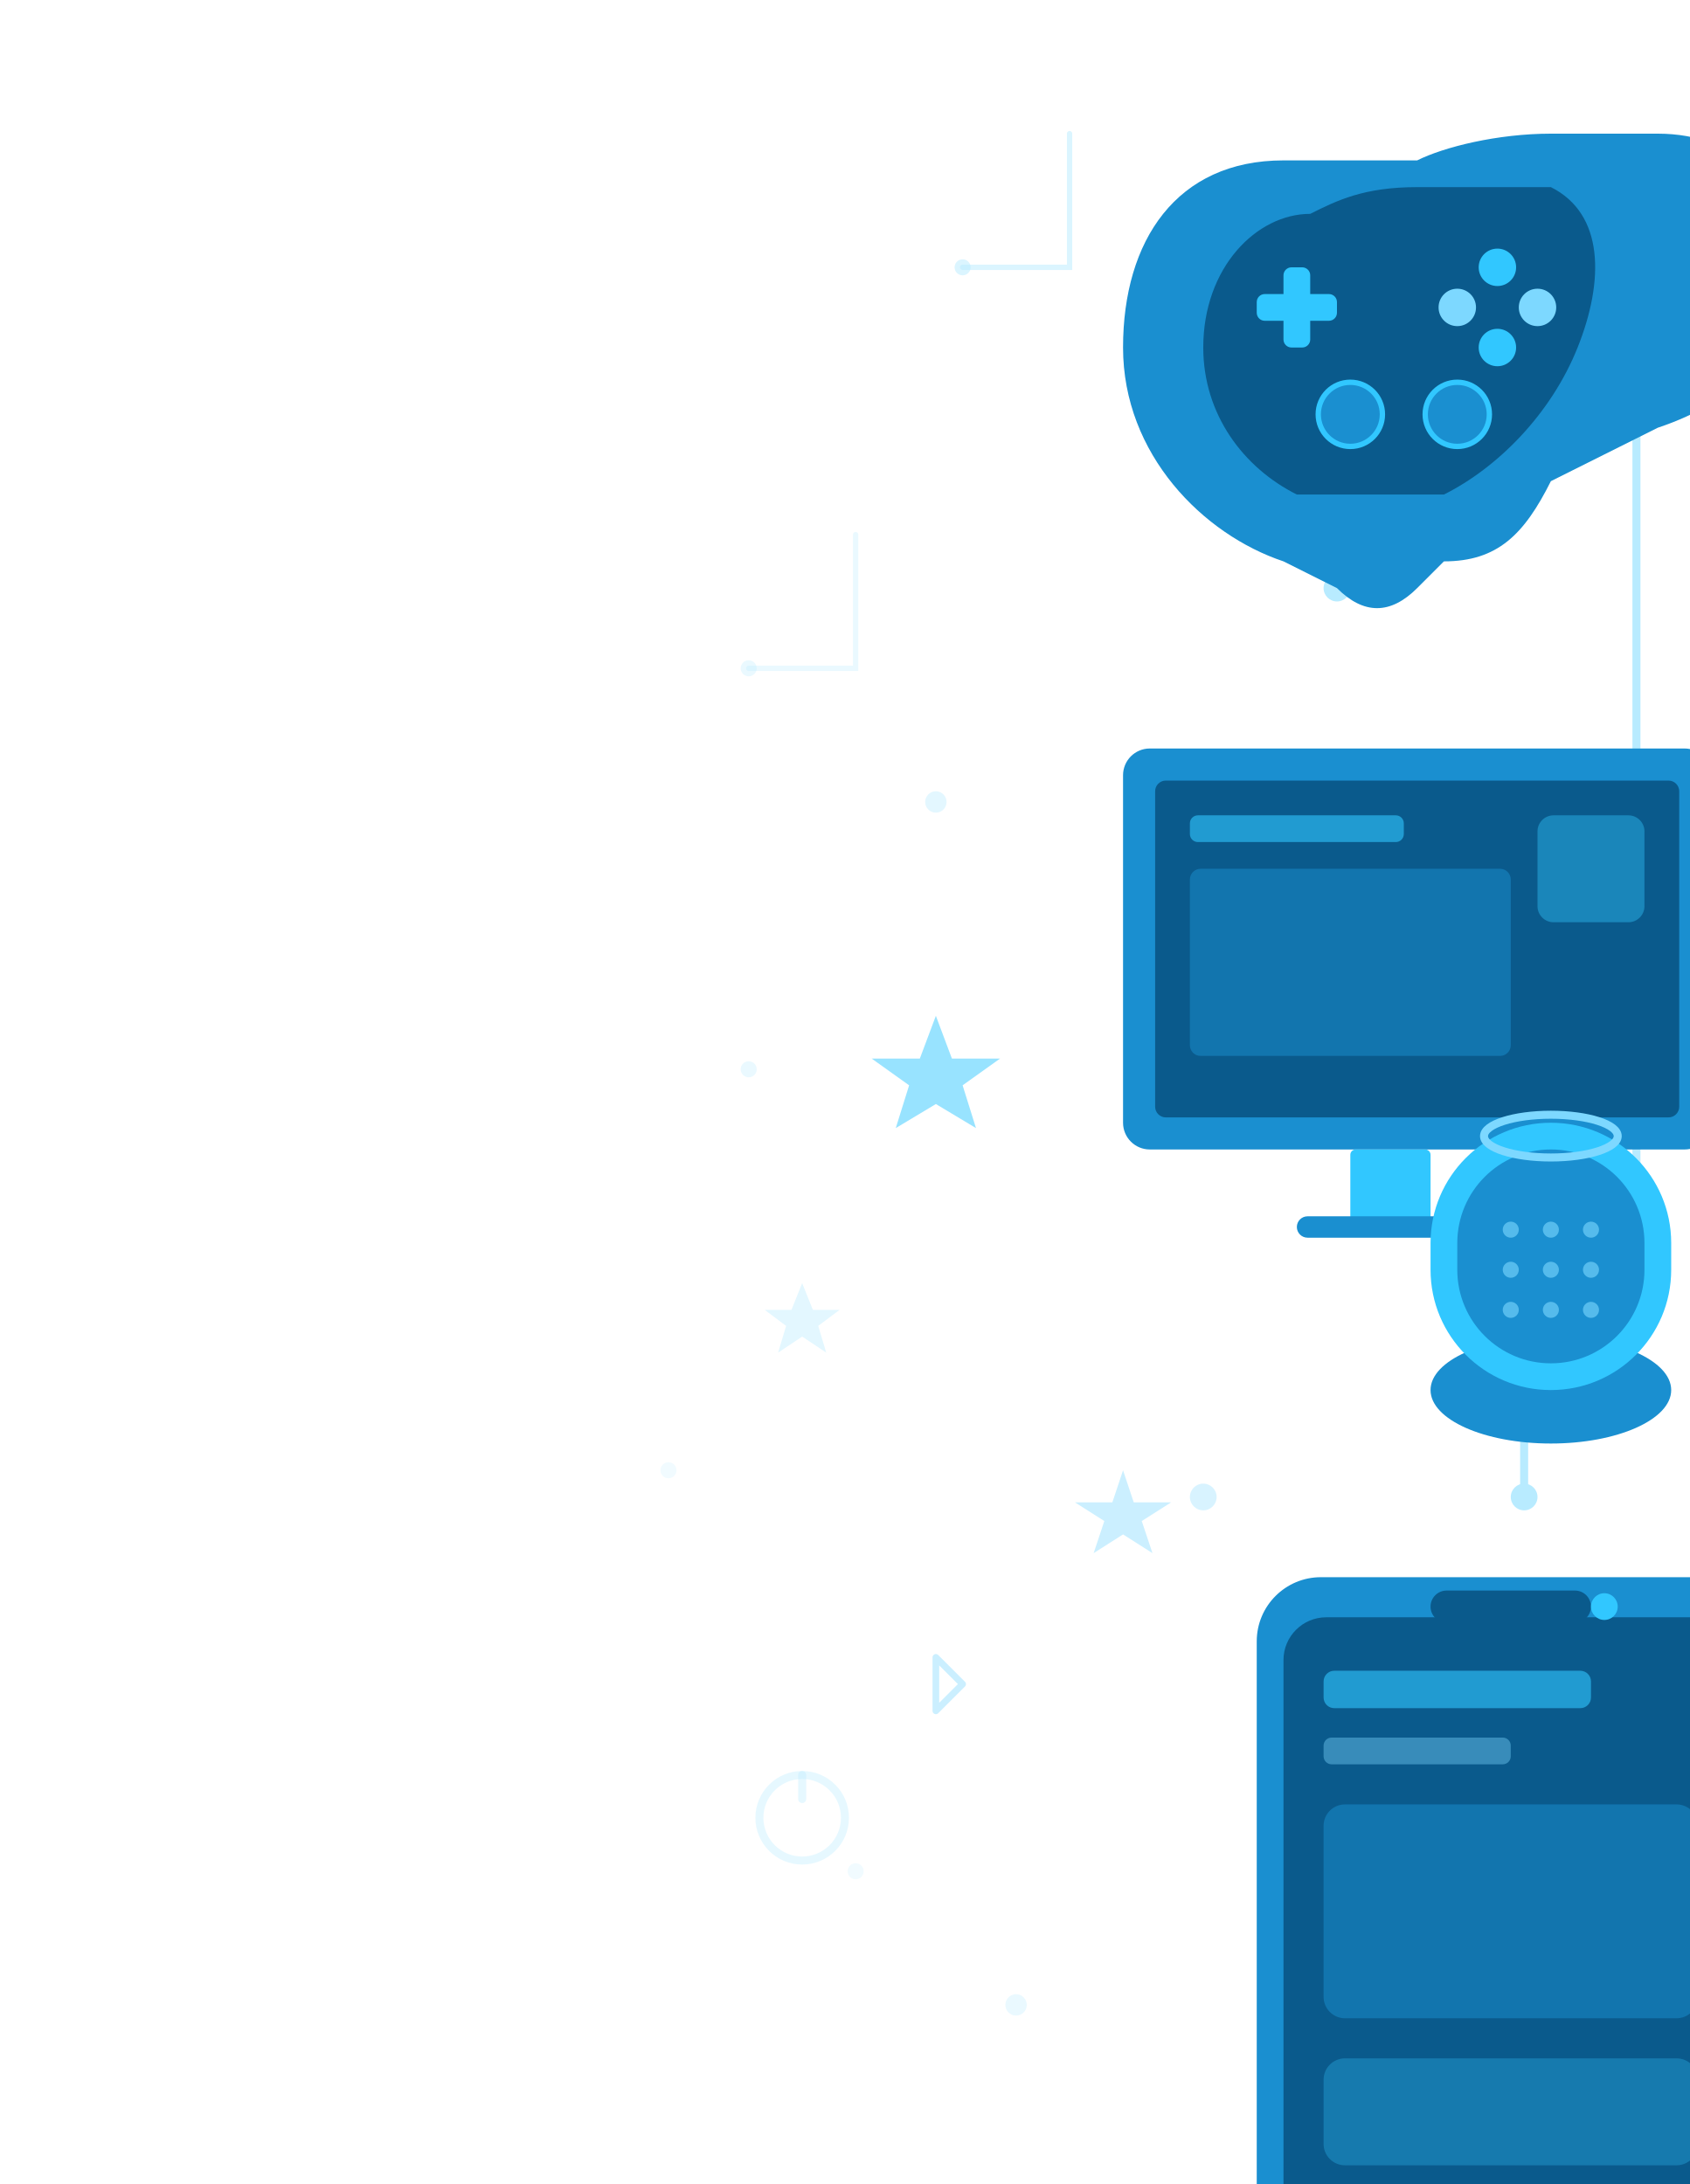
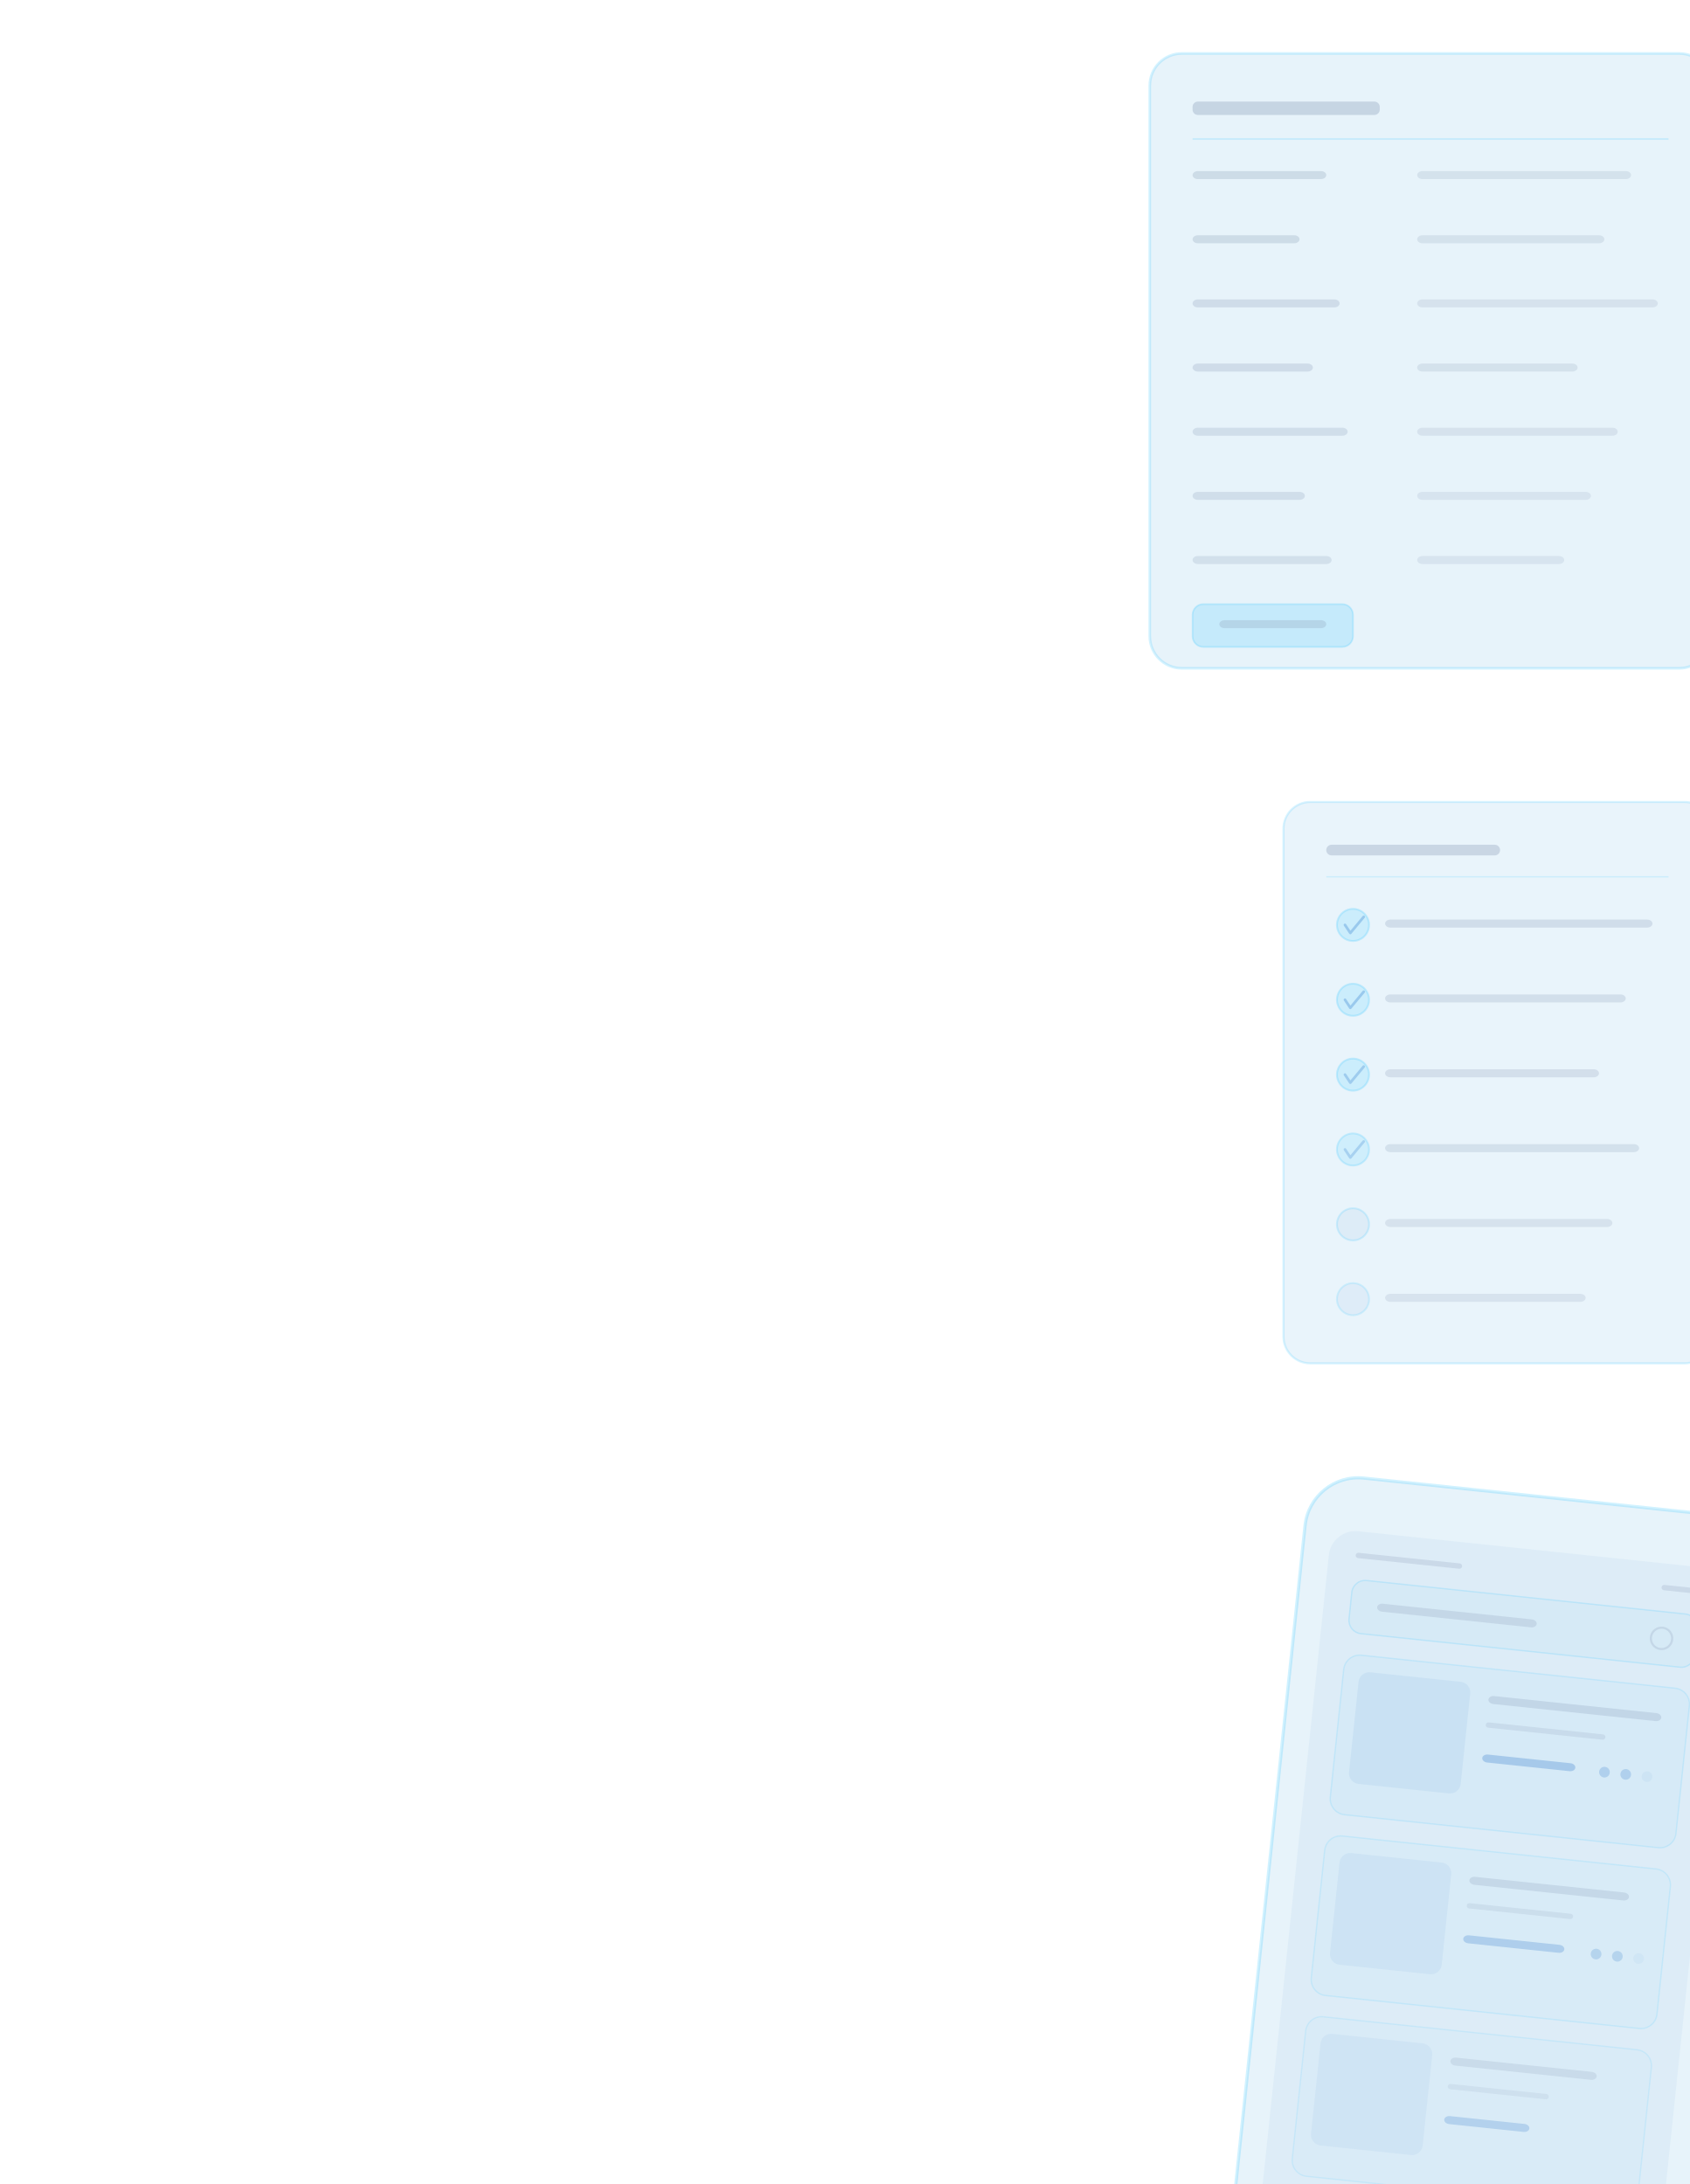
<svg xmlns="http://www.w3.org/2000/svg" viewBox="0 0 632 817" fill="none">
-   <path d="M612 150 L612 300 L550 300" stroke="#B8EBFF" stroke-width="3" stroke-linecap="round" />
-   <path d="M612 400 L612 500 L570 500 L570 560" stroke="#B8EBFF" stroke-width="3" stroke-linecap="round" />
-   <path d="M560 80 L560 160 L500 160 L500 220" stroke="#B8EBFF" stroke-width="3" stroke-linecap="round" />
-   <path d="M580 650 L580 700 L520 700 L520 750" stroke="#B8EBFF" stroke-width="3" stroke-linecap="round" />
-   <circle cx="550" cy="300" r="5" fill="#B8EBFF" />
-   <circle cx="570" cy="560" r="5" fill="#B8EBFF" />
-   <circle cx="500" cy="220" r="5" fill="#B8EBFF" />
-   <circle cx="520" cy="750" r="5" fill="#B8EBFF" />
-   <circle cx="612" cy="150" r="4" fill="#7DD8FF" />
-   <circle cx="560" cy="80" r="4" fill="#7DD8FF" />
-   <path d="M400 50 L400 100 L360 100" stroke="#B8EBFF" stroke-width="2" stroke-linecap="round" opacity="0.5" />
-   <path d="M320 200 L320 250 L280 250" stroke="#B8EBFF" stroke-width="2" stroke-linecap="round" opacity="0.3" />
-   <circle cx="360" cy="100" r="3" fill="#B8EBFF" opacity="0.5" />
-   <circle cx="280" cy="250" r="3" fill="#B8EBFF" opacity="0.3" />
-   <path d="M480 60 C440 60, 420 90, 420 130 C420 170, 450 200, 480 210 L500 220 C510 230, 520 230, 530 220 L540 210 C560 210, 570 200, 580 180 L620 160 C650 150, 670 130, 670 100 C670 70, 650 50, 620 50 L580 50 C560 50, 540 55, 530 60 Z" fill="#1a8fd0" />
-   <path d="M490 80 C470 80, 450 100, 450 130 C450 155, 465 175, 485 185 L540 185 C560 175, 580 155, 590 130 C600 105, 600 80, 580 70 L530 70 C510 70, 500 75, 490 80 Z" fill="#0A5A8C" />
-   <rect x="470" y="110" width="30" height="10" rx="3" fill="#31c7ff" />
-   <rect x="480" y="100" width="10" height="30" rx="3" fill="#31c7ff" />
-   <circle cx="560" cy="100" r="7" fill="#31c7ff" />
-   <circle cx="575" cy="115" r="7" fill="#7DD8FF" />
-   <circle cx="545" cy="115" r="7" fill="#7DD8FF" />
-   <circle cx="560" cy="130" r="7" fill="#31c7ff" />
-   <circle cx="505" cy="155" r="12" fill="#1a8fd0" stroke="#31c7ff" stroke-width="2" />
-   <circle cx="545" cy="155" r="12" fill="#1a8fd0" stroke="#31c7ff" stroke-width="2" />
-   <rect x="420" y="280" width="220" height="150" rx="10" fill="#1a8fd0" />
-   <rect x="432" y="292" width="196" height="126" rx="4" fill="#0A5A8C" />
-   <rect x="445" y="305" width="80" height="10" rx="3" fill="#31c7ff" opacity="0.6" />
-   <rect x="445" y="325" width="120" height="70" rx="4" fill="#1a8fd0" opacity="0.5" />
-   <rect x="575" y="305" width="40" height="40" rx="6" fill="#31c7ff" opacity="0.4" />
-   <rect x="505" y="430" width="30" height="30" rx="2" fill="#31c7ff" />
-   <rect x="485" y="455" width="70" height="8" rx="4" fill="#1a8fd0" />
-   <ellipse cx="580" cy="520" rx="45" ry="20" fill="#1a8fd0" />
-   <rect x="535" y="420" width="90" height="100" rx="45" fill="#31c7ff" />
-   <rect x="545" y="430" width="70" height="80" rx="35" fill="#1a8fd0" />
-   <circle cx="565" cy="460" r="3" fill="#7DD8FF" opacity="0.6" />
-   <circle cx="580" cy="460" r="3" fill="#7DD8FF" opacity="0.6" />
-   <circle cx="595" cy="460" r="3" fill="#7DD8FF" opacity="0.6" />
-   <circle cx="565" cy="475" r="3" fill="#7DD8FF" opacity="0.6" />
-   <circle cx="580" cy="475" r="3" fill="#7DD8FF" opacity="0.6" />
-   <circle cx="595" cy="475" r="3" fill="#7DD8FF" opacity="0.6" />
-   <circle cx="565" cy="490" r="3" fill="#7DD8FF" opacity="0.6" />
-   <circle cx="580" cy="490" r="3" fill="#7DD8FF" opacity="0.6" />
-   <circle cx="595" cy="490" r="3" fill="#7DD8FF" opacity="0.6" />
-   <ellipse cx="580" cy="425" rx="25" ry="8" fill="none" stroke="#7DD8FF" stroke-width="3" />
-   <polygon points="350,380 356,396 374,396 360,406 365,422 350,413 335,422 340,406 326,396 344,396" fill="#31c7ff" opacity="0.5" />
-   <polygon points="420,550 424,562 438,562 427,569 431,581 420,574 409,581 413,569 402,562 416,562" fill="#7DD8FF" opacity="0.4" />
-   <polygon points="300,480 304,490 314,490 306,496 309,506 300,500 291,506 294,496 286,490 296,490" fill="#B8EBFF" opacity="0.4" />
-   <rect x="470" y="590" width="190" height="350" rx="24" fill="#1a8fd0" />
-   <rect x="480" y="605" width="170" height="320" rx="16" fill="#0A5A8C" />
-   <rect x="495" y="625" width="100" height="14" rx="4" fill="#31c7ff" opacity="0.6" />
-   <rect x="495" y="650" width="70" height="10" rx="3" fill="#7DD8FF" opacity="0.4" />
-   <rect x="495" y="675" width="140" height="80" rx="8" fill="#1a8fd0" opacity="0.5" />
-   <rect x="495" y="770" width="140" height="40" rx="8" fill="#31c7ff" opacity="0.3" />
-   <rect x="535" y="595" width="60" height="12" rx="6" fill="#0A5A8C" />
-   <circle cx="600" cy="601" r="5" fill="#31c7ff" />
-   <rect x="535" y="900" width="60" height="5" rx="2.5" fill="#7DD8FF" opacity="0.5" />
-   <circle cx="300" cy="680" r="16" stroke="#B8EBFF" stroke-width="3" fill="none" opacity="0.35" />
-   <path d="M300 664 L300 673" stroke="#B8EBFF" stroke-width="3" stroke-linecap="round" opacity="0.35" />
-   <path d="M350 620 L360 630 L350 640 M350 620 L350 640 L360 630 L350 620" stroke="#7DD8FF" stroke-width="2.5" stroke-linecap="round" stroke-linejoin="round" opacity="0.4" />
-   <circle cx="350" cy="300" r="4" fill="#B8EBFF" opacity="0.4" />
-   <circle cx="280" cy="400" r="3" fill="#B8EBFF" opacity="0.3" />
-   <circle cx="250" cy="550" r="3" fill="#B8EBFF" opacity="0.2" />
-   <circle cx="450" cy="560" r="5" fill="#7DD8FF" opacity="0.3" />
-   <circle cx="380" cy="750" r="4" fill="#B8EBFF" opacity="0.3" />
-   <circle cx="320" cy="700" r="3" fill="#B8EBFF" opacity="0.2" />
+   <rect x="430" y="20" width="210" height="230" rx="12" fill="#d0e8f7" fill-opacity="0.50" stroke="#31c7ff" stroke-width="1" stroke-opacity="0.20" />
+   <rect x="446" y="38" width="70" height="5" rx="2" fill="#91a3bd" fill-opacity="0.38" />
+   <line x1="446" y1="52" x2="624" y2="52" stroke="#31c7ff" stroke-width="0.6" stroke-opacity="0.18" />
+   <rect x="446" y="64" width="50" height="3" rx="2" fill="#91a3bd" fill-opacity="0.30" />
+   <rect x="530" y="64" width="80" height="3" rx="2" fill="#91a3bd" fill-opacity="0.22" />
+   <rect x="446" y="88" width="40" height="3" rx="2" fill="#91a3bd" fill-opacity="0.30" />
+   <rect x="530" y="88" width="70" height="3" rx="2" fill="#91a3bd" fill-opacity="0.22" />
+   <rect x="446" y="112" width="55" height="3" rx="2" fill="#91a3bd" fill-opacity="0.28" />
+   <rect x="530" y="112" width="90" height="3" rx="2" fill="#91a3bd" fill-opacity="0.20" />
+   <rect x="446" y="136" width="45" height="3" rx="2" fill="#91a3bd" fill-opacity="0.28" />
+   <rect x="530" y="136" width="60" height="3" rx="2" fill="#91a3bd" fill-opacity="0.22" />
+   <rect x="446" y="160" width="58" height="3" rx="2" fill="#91a3bd" fill-opacity="0.26" />
+   <rect x="530" y="160" width="75" height="3" rx="2" fill="#91a3bd" fill-opacity="0.20" />
+   <rect x="446" y="184" width="42" height="3" rx="2" fill="#91a3bd" fill-opacity="0.26" />
+   <rect x="530" y="184" width="65" height="3" rx="2" fill="#91a3bd" fill-opacity="0.18" />
+   <rect x="446" y="208" width="52" height="3" rx="2" fill="#91a3bd" fill-opacity="0.24" />
+   <rect x="530" y="208" width="55" height="3" rx="2" fill="#91a3bd" fill-opacity="0.18" />
+   <rect x="446" y="226" width="60" height="16" rx="4" fill="#31c7ff" fill-opacity="0.18" stroke="#31c7ff" stroke-width="0.6" stroke-opacity="0.22" />
+   <rect x="456" y="232" width="40" height="3" rx="2" fill="#91a3bd" fill-opacity="0.30" />
+   <rect x="480" y="300" width="160" height="210" rx="10" fill="#d0e8f7" fill-opacity="0.45" stroke="#31c7ff" stroke-width="0.8" stroke-opacity="0.18" />
+   <rect x="496" y="316" width="65" height="4" rx="2" fill="#91a3bd" fill-opacity="0.36" />
+   <line x1="496" y1="328" x2="624" y2="328" stroke="#31c7ff" stroke-width="0.5" stroke-opacity="0.15" />
+   <circle cx="506" cy="346" r="6" fill="#31c7ff" fill-opacity="0.16" stroke="#31c7ff" stroke-width="0.7" stroke-opacity="0.22" />
+   <path d="M503 346 L505 349 L510 343" stroke="#1a6bc4" stroke-width="1" stroke-linecap="round" stroke-linejoin="round" stroke-opacity="0.28" fill="none" />
+   <rect x="518" y="344" width="100" height="3" rx="2" fill="#91a3bd" fill-opacity="0.28" />
+   <circle cx="506" cy="374" r="6" fill="#31c7ff" fill-opacity="0.16" stroke="#31c7ff" stroke-width="0.7" stroke-opacity="0.22" />
+   <path d="M503 374 L505 377 L510 371" stroke="#1a6bc4" stroke-width="1" stroke-linecap="round" stroke-linejoin="round" stroke-opacity="0.28" fill="none" />
+   <rect x="518" y="372" width="90" height="3" rx="2" fill="#91a3bd" fill-opacity="0.26" />
+   <circle cx="506" cy="402" r="6" fill="#31c7ff" fill-opacity="0.16" stroke="#31c7ff" stroke-width="0.7" stroke-opacity="0.22" />
+   <path d="M503 402 L505 405 L510 399" stroke="#1a6bc4" stroke-width="1" stroke-linecap="round" stroke-linejoin="round" stroke-opacity="0.25" fill="none" />
+   <rect x="518" y="400" width="80" height="3" rx="2" fill="#91a3bd" fill-opacity="0.25" />
+   <circle cx="506" cy="430" r="6" fill="#31c7ff" fill-opacity="0.14" stroke="#31c7ff" stroke-width="0.7" stroke-opacity="0.20" />
+   <path d="M503 430 L505 433 L510 427" stroke="#1a6bc4" stroke-width="1" stroke-linecap="round" stroke-linejoin="round" stroke-opacity="0.22" fill="none" />
+   <rect x="518" y="428" width="95" height="3" rx="2" fill="#91a3bd" fill-opacity="0.24" />
+   <circle cx="506" cy="458" r="6" fill="#b8d4ee" fill-opacity="0.25" stroke="#31c7ff" stroke-width="0.7" stroke-opacity="0.18" />
+   <rect x="518" y="456" width="85" height="3" rx="2" fill="#91a3bd" fill-opacity="0.22" />
+   <circle cx="506" cy="486" r="6" fill="#b8d4ee" fill-opacity="0.22" stroke="#31c7ff" stroke-width="0.7" stroke-opacity="0.16" />
+   <rect x="518" y="484" width="75" height="3" rx="2" fill="#91a3bd" fill-opacity="0.20" />
+   <g transform="rotate(6, 570, 700)">
+     <rect x="475" y="560" width="170" height="320" rx="20" fill="#d0e8f7" fill-opacity="0.50" stroke="#31c7ff" stroke-width="1.2" stroke-opacity="0.22" />
+     <rect x="485" y="580" width="150" height="280" rx="10" fill="#b8d4ee" fill-opacity="0.20" />
+     <rect x="495" y="588" width="40" height="2" rx="1" fill="#91a3bd" fill-opacity="0.25" />
+     <rect x="610" y="588" width="18" height="2" rx="1" fill="#91a3bd" fill-opacity="0.25" />
+     <rect x="495" y="598" width="130" height="20" rx="5" fill="#d0e8f7" fill-opacity="0.50" stroke="#31c7ff" stroke-width="0.5" stroke-opacity="0.18" />
+     <rect x="505" y="606" width="60" height="3" rx="2" fill="#91a3bd" fill-opacity="0.25" />
+     <circle cx="612" cy="608" r="4" stroke="#91a3bd" stroke-width="0.8" stroke-opacity="0.25" fill="none" />
+     <rect x="495" y="626" width="130" height="60" rx="6" fill="#d0e8f7" fill-opacity="0.45" stroke="#31c7ff" stroke-width="0.5" stroke-opacity="0.15" />
+     <rect x="501" y="632" width="42" height="42" rx="4" fill="#b8d4ee" fill-opacity="0.40" />
+     <rect x="550" y="636" width="65" height="3" rx="2" fill="#91a3bd" fill-opacity="0.28" />
+     <rect x="550" y="646" width="45" height="2" rx="1" fill="#91a3bd" fill-opacity="0.20" />
+     <rect x="550" y="658" width="35" height="3" rx="2" fill="#1a6bc4" fill-opacity="0.25" />
+     <circle cx="596" cy="660" r="2" fill="#1a6bc4" fill-opacity="0.20" />
+     <circle cx="604" cy="660" r="2" fill="#1a6bc4" fill-opacity="0.20" />
+     <circle cx="612" cy="660" r="2" fill="#b8d4ee" fill-opacity="0.28" />
+     <rect x="495" y="694" width="130" height="60" rx="6" fill="#d0e8f7" fill-opacity="0.40" stroke="#31c7ff" stroke-width="0.5" stroke-opacity="0.14" />
+     <rect x="501" y="700" width="42" height="42" rx="4" fill="#b8d4ee" fill-opacity="0.35" />
+     <rect x="550" y="704" width="60" height="3" rx="2" fill="#91a3bd" fill-opacity="0.26" />
+     <rect x="550" y="714" width="40" height="2" rx="1" fill="#91a3bd" fill-opacity="0.18" />
+     <rect x="550" y="726" width="38" height="3" rx="2" fill="#1a6bc4" fill-opacity="0.22" />
+     <circle cx="600" cy="728" r="2" fill="#1a6bc4" fill-opacity="0.18" />
+     <circle cx="608" cy="728" r="2" fill="#1a6bc4" fill-opacity="0.18" />
+     <circle cx="616" cy="728" r="2" fill="#b8d4ee" fill-opacity="0.24" />
+     <rect x="495" y="762" width="130" height="60" rx="6" fill="#d0e8f7" fill-opacity="0.35" stroke="#31c7ff" stroke-width="0.5" stroke-opacity="0.12" />
+     <rect x="501" y="768" width="42" height="42" rx="4" fill="#b8d4ee" fill-opacity="0.30" />
+     <rect x="550" y="772" width="55" height="3" rx="2" fill="#91a3bd" fill-opacity="0.22" />
+     <rect x="550" y="782" width="38" height="2" rx="1" fill="#91a3bd" fill-opacity="0.16" />
+     <rect x="550" y="794" width="32" height="3" rx="2" fill="#1a6bc4" fill-opacity="0.20" />
+     <rect x="495" y="832" width="130" height="20" rx="4" fill="#d0e8f7" fill-opacity="0.40" />
+     <circle cx="515" cy="842" r="4" fill="#91a3bd" fill-opacity="0.22" />
+     <circle cx="540" cy="842" r="4" fill="#91a3bd" fill-opacity="0.22" />
+     <circle cx="565" cy="842" r="4" fill="#31c7ff" fill-opacity="0.25" />
+     <circle cx="590" cy="842" r="4" fill="#91a3bd" fill-opacity="0.22" />
+     <rect x="535" y="860" width="50" height="3" rx="2" fill="#91a3bd" fill-opacity="0.20" />
+   </g>
</svg>
